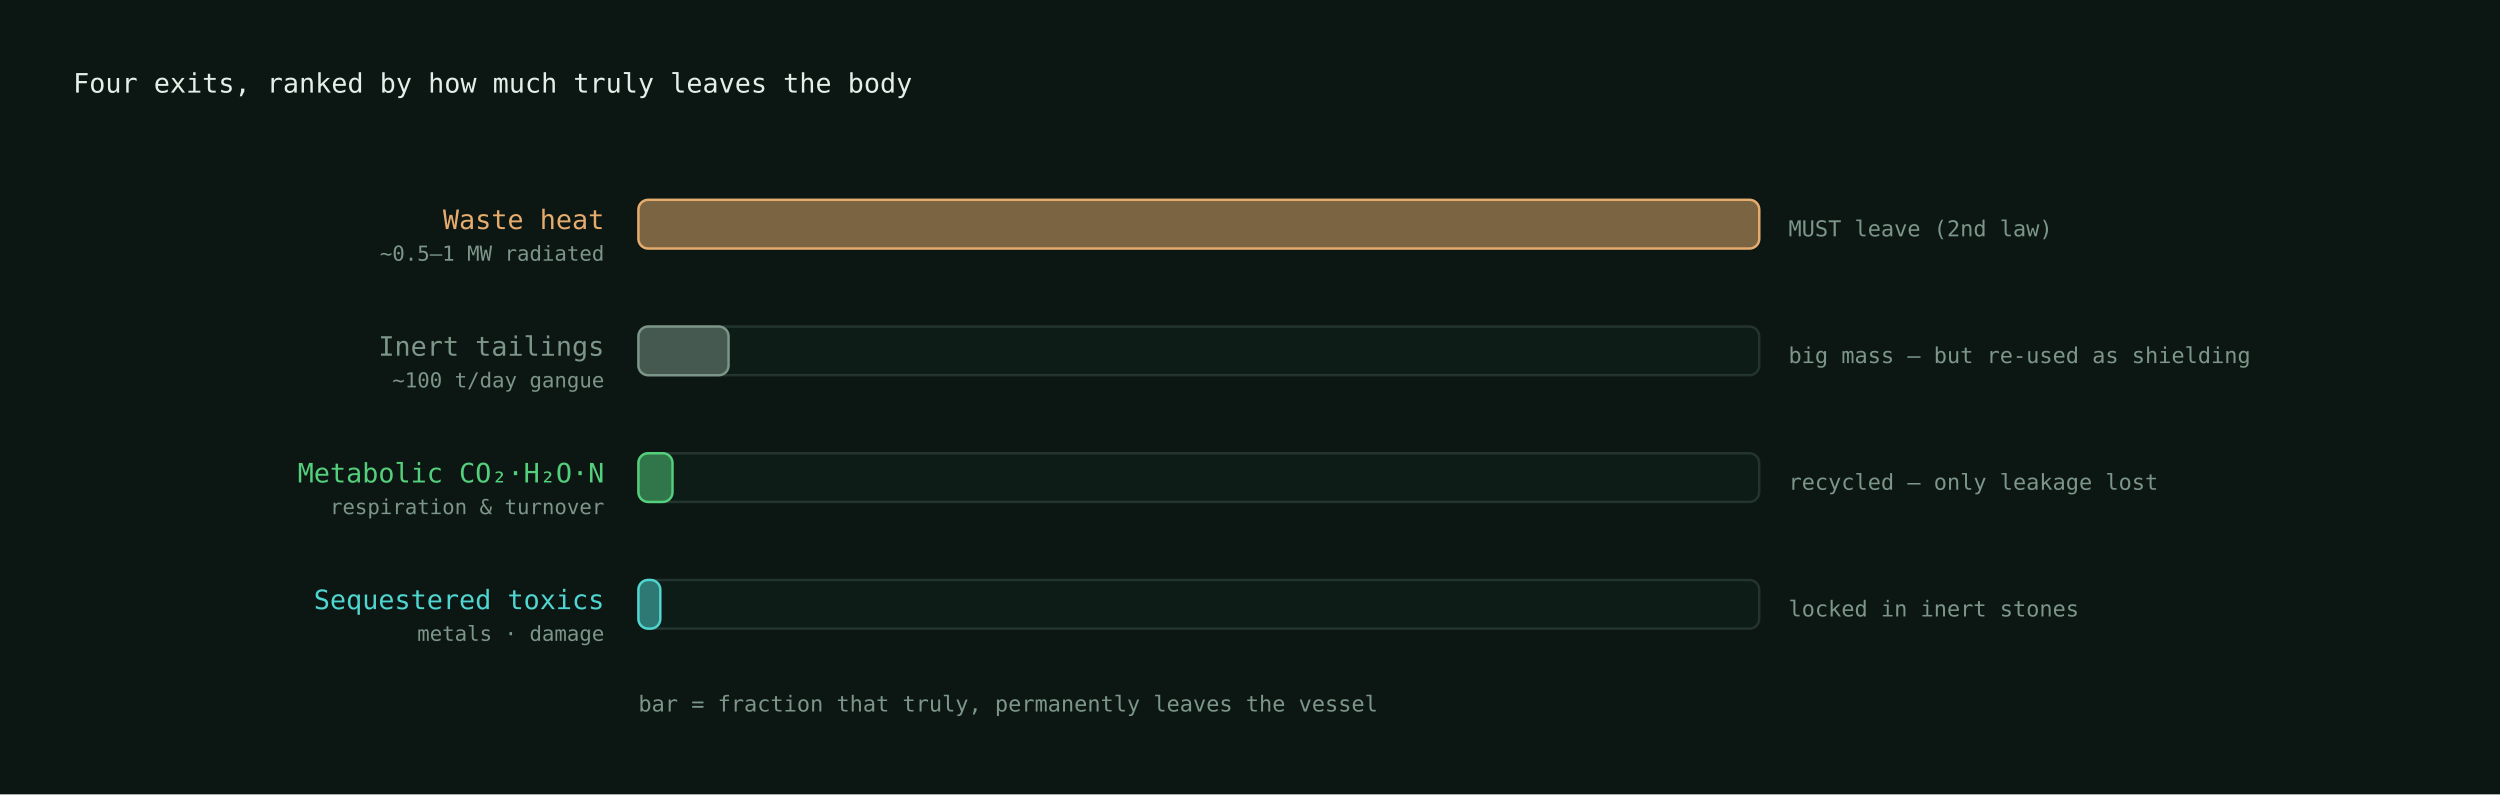
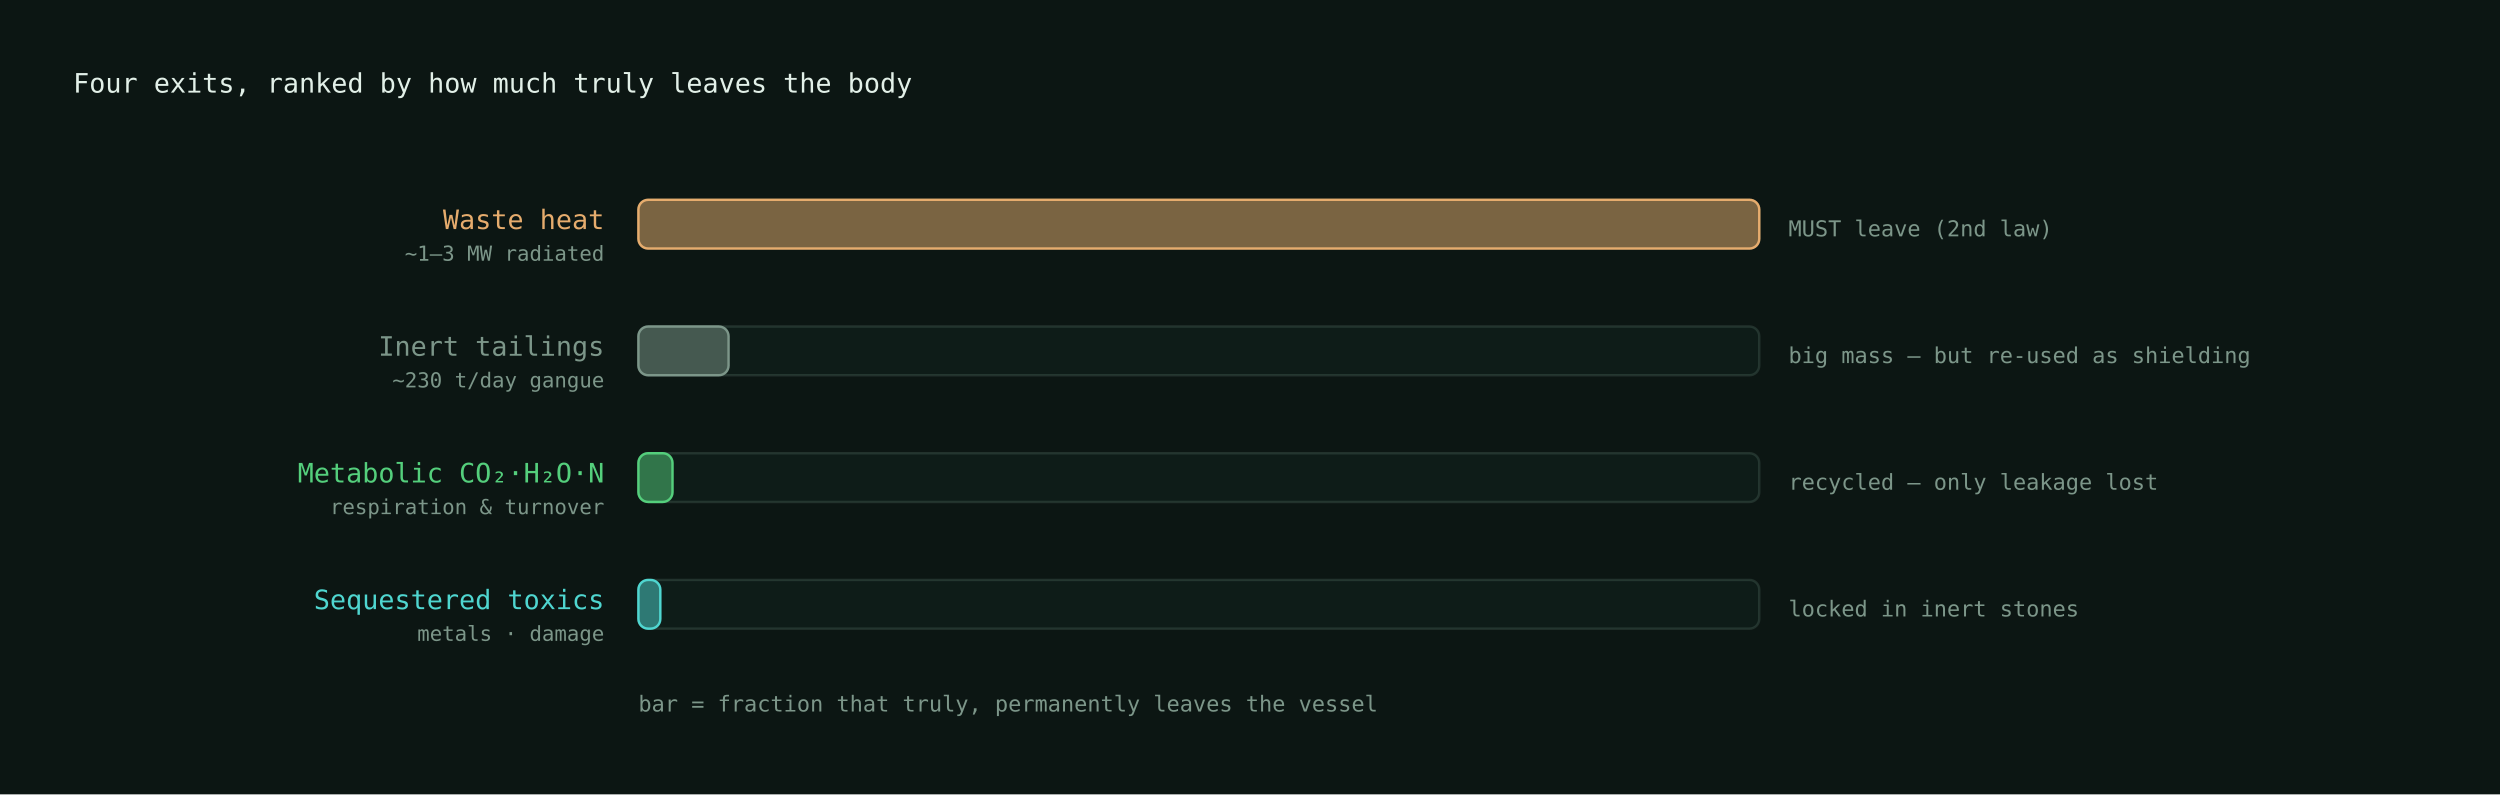
<svg xmlns="http://www.w3.org/2000/svg" viewBox="-12.0 -12.0 1026.0 326.0" role="img">
  <style>
*{box-sizing:border-box}body{margin:0}
  .page{background:radial-gradient(1100px 640px at 82% -6%,rgba(230,172,109,.13),transparent 60%),radial-gradient(900px 520px at 6% 3%,rgba(84,207,124,.13),transparent 55%),#0a1512;color:#e2f0e8;font-family:system-ui,-apple-system,'Segoe UI',Roboto,Helvetica,Arial,sans-serif;font-size:16.5px;line-height:1.66;letter-spacing:.005em;overflow-x:hidden;min-height:100vh}
  .wrap{max-width:1180px;margin:0 auto;padding:0 22px}
  h1,h2,h3,h4{font-family:'Iowan Old Style','Palatino Linotype',Palatino,'Book Antiqua',Georgia,serif;font-weight:600;text-wrap:balance;line-height:1.12;margin:0}
  p{margin:0 0 1.05em}strong{color:#e2f0e8;font-weight:600}em{color:#e2f0e8}
  a{color:#4fd6d0}
  .mono{font-family:ui-monospace,'SF Mono','Menlo','Cascadia Code','Roboto Mono',monospace}
  .chem{font-family:ui-monospace,'SF Mono','Menlo','Cascadia Code','Roboto Mono',monospace;font-size:.92em;color:#e6ac6d;background:rgba(230,172,109,.13);padding:.06em .4em;border-radius:4px;white-space:nowrap}

  .prog-nav{display:flex;flex-wrap:wrap;align-items:center;gap:6px 12px;font-family:ui-monospace,'SF Mono','Menlo','Cascadia Code','Roboto Mono',monospace;font-size:11px;letter-spacing:.08em;padding:16px 0 4px}
  .prog-nav .pn-brand{color:#54cf7c;letter-spacing:.16em;text-transform:uppercase}
  .prog-nav a{color:#7c9689;text-decoration:none;padding:3px 10px;border:1px solid rgba(150,196,176,.16);border-radius:999px;transition:color .2s,border-color .2s}
  .prog-nav a:hover{color:#e2f0e8;border-color:rgba(150,196,176,.30)}
  .prog-nav a.current{color:#4fd6d0;border-color:#4fd6d0}

  header.mast{padding:34px 0 30px;border-bottom:1px solid rgba(150,196,176,.30)}
  .mast .kick{font-family:ui-monospace,'SF Mono','Menlo','Cascadia Code','Roboto Mono',monospace;font-size:12px;letter-spacing:.26em;text-transform:uppercase;color:#54cf7c;margin:0 0 16px}
  .mast h1{font-size:clamp(2.2rem,6vw,4rem);letter-spacing:-.015em;margin:0 0 8px}
  .mast h1 .s{color:#e6ac6d}
  .mast .sub{font-family:'Iowan Old Style','Palatino Linotype',Palatino,'Book Antiqua',Georgia,serif;font-style:italic;font-size:clamp(1.05rem,2.3vw,1.4rem);color:#a9c2b6;max-width:62ch}

  .toc{display:grid;grid-template-columns:repeat(auto-fit,minmax(220px,1fr));gap:10px;margin:26px 0 0}
  .toc a{display:flex;gap:10px;align-items:baseline;text-decoration:none;color:#e2f0e8;border:1px solid rgba(150,196,176,.16);border-radius:10px;padding:12px 14px;background:#0b1714;transition:border-color .2s}
  .toc a:hover{border-color:rgba(150,196,176,.30)}
  .toc .n{font-family:ui-monospace,'SF Mono','Menlo','Cascadia Code','Roboto Mono',monospace;font-size:12px;color:#54cf7c}
  .toc .t{font-size:14px}

  section.doc{padding:48px 0;border-bottom:1px solid rgba(150,196,176,.16)}
  .eyebrow{font-family:ui-monospace,'SF Mono','Menlo','Cascadia Code','Roboto Mono',monospace;font-size:12px;letter-spacing:.2em;text-transform:uppercase;color:#7c9689;display:flex;align-items:center;gap:.7em;margin:0 0 16px}
  .eyebrow .num{color:#54cf7c}.eyebrow .rule{flex:1;height:1px;background:rgba(150,196,176,.16)}
  section.doc h2{font-size:clamp(1.7rem,4vw,2.5rem);letter-spacing:-.01em;margin-bottom:14px}
  section.doc h3{font-size:1.28rem;margin:30px 0 10px;color:#e2f0e8}
  section.doc h4{font-family:ui-monospace,'SF Mono','Menlo','Cascadia Code','Roboto Mono',monospace;font-size:12px;letter-spacing:.12em;text-transform:uppercase;color:#e6ac6d;margin:22px 0 8px}
  .flow{max-width:70ch}
  .flow p,.lead{max-width:70ch}
  .lead{font-size:1.12em;color:#a9c2b6;margin-bottom:24px}

  .callout{border-left:2px solid #54cf7c;background:rgba(84,207,124,.13);padding:14px 18px;border-radius:0 10px 10px 0;margin:22px 0;max-width:70ch}
  .callout.warm{border-color:#e6ac6d;background:rgba(230,172,109,.13)}
  .callout.cool{border-color:#4fd6d0;background:rgba(79,214,208,.11)}
  .callout p{margin:0}.callout .lab{font-family:ui-monospace,'SF Mono','Menlo','Cascadia Code','Roboto Mono',monospace;font-size:11px;letter-spacing:.14em;text-transform:uppercase;color:#7c9689;display:block;margin-bottom:6px}

  .tbl-wrap{overflow-x:auto;margin:18px 0;border:1px solid rgba(150,196,176,.16);border-radius:10px}
  .fig{border:1px solid rgba(150,196,176,.30);border-radius:10px;background:#0e1c18;padding:10px;margin:16px 0;overflow-x:auto}
  .fig svg{display:block;width:100%;min-width:720px;height:auto}
  .figcap{font-size:.82em;color:#7c9689;margin:8px 2px 0;line-height:1.5}
  table{border-collapse:collapse;width:100%;min-width:720px;font-size:13.5px}
  thead th{font-family:ui-monospace,'SF Mono','Menlo','Cascadia Code','Roboto Mono',monospace;font-size:10px;letter-spacing:.1em;text-transform:uppercase;color:#7c9689;font-weight:600;text-align:left;padding:12px 14px;background:#0b1714;border-bottom:1px solid rgba(150,196,176,.30)}
  td{padding:11px 14px;border-bottom:1px solid rgba(150,196,176,.16);vertical-align:top;color:#a9c2b6}
  tbody tr:last-child td{border-bottom:none}
  td:first-child{color:#e2f0e8;font-family:'Iowan Old Style','Palatino Linotype',Palatino,'Book Antiqua',Georgia,serif;font-size:14.5px}
  td .r{font-family:ui-monospace,'SF Mono','Menlo','Cascadia Code','Roboto Mono',monospace;font-size:11px;color:#54cf7c}
  td .rc{font-family:ui-monospace,'SF Mono','Menlo','Cascadia Code','Roboto Mono',monospace;font-size:11px;color:#4fd6d0}
  td .rw{font-family:ui-monospace,'SF Mono','Menlo','Cascadia Code','Roboto Mono',monospace;font-size:11px;color:#e6ac6d}

  .pathway{font-family:ui-monospace,'SF Mono','Menlo','Cascadia Code','Roboto Mono',monospace;font-size:12.5px;line-height:1.9;color:#a9c2b6;background:#0b1714;border:1px solid rgba(150,196,176,.16);border-radius:10px;padding:16px 18px;margin:16px 0;overflow-x:auto}
  .pathway .step{color:#e2f0e8}.pathway .en{color:#4fd6d0}.pathway b{color:#e6ac6d}

  .gap{font-family:ui-monospace,'SF Mono','Menlo','Cascadia Code','Roboto Mono',monospace;font-size:11px;letter-spacing:.06em;color:#e6ac6d;display:inline-block;border:1px solid #e6ac6d;border-radius:6px;padding:1px 7px;margin-left:4px}
  sup.cite{font-size:.62em;line-height:0;vertical-align:super;font-family:ui-monospace,'SF Mono','Menlo','Cascadia Code','Roboto Mono',monospace;font-weight:600}
  sup.cite a{color:#4fd6d0;text-decoration:none;padding:0 1px}
  sup.cite a:hover{text-decoration:underline}
  .refs{margin-top:18px;border-top:1px solid rgba(150,196,176,.16);padding-top:18px}
  .refs h3{font-family:ui-monospace,'SF Mono','Menlo','Cascadia Code','Roboto Mono',monospace;font-size:12px;letter-spacing:.14em;text-transform:uppercase;color:#e6ac6d;margin-bottom:14px}
  .refs ol{margin:0;padding-left:2.4em;display:grid;gap:8px}
  .refs li{font-size:.82em;line-height:1.5;color:#a9c2b6;max-width:80ch}
  .refs li a{color:#4fd6d0;text-decoration:none}
  .refs .rt{color:#7c9689;font-style:italic}
  .refs-note{font-size:.8em;color:#7c9689;margin:0 0 14px;max-width:78ch}
  .real{color:#54cf7c}

  .notes-grid{display:grid;grid-template-columns:repeat(auto-fit,minmax(240px,1fr));gap:16px;margin-top:8px}
  .note{border-left:2px solid rgba(150,196,176,.30);padding:2px 0 2px 16px}
  .note .nh{font-family:ui-monospace,'SF Mono','Menlo','Cascadia Code','Roboto Mono',monospace;font-size:10px;letter-spacing:.16em;text-transform:uppercase;color:#7c9689;margin-bottom:7px}
  .note p{font-size:13px;color:#a9c2b6;margin:0;line-height:1.55}
  .note.grn{border-color:#54cf7c}.note.warm{border-color:#e6ac6d}.note.cool{border-color:#4fd6d0}

  footer{padding:34px 0 66px}
  .fbar{display:flex;flex-wrap:wrap;gap:6px 16px;font-family:ui-monospace,'SF Mono','Menlo','Cascadia Code','Roboto Mono',monospace;font-size:11px;color:#7c9689;border-top:1px solid rgba(150,196,176,.16);padding-top:20px}
  .fbar .sep{color:rgba(150,196,176,.30)}
  .reveal{opacity:0;transform:translateY(12px);transition:opacity .6s ease,transform .6s ease}
  .reveal.in{opacity:1;transform:none}
  
  ::selection{background:#54cf7c;color:#0a1512}
  :focus-visible{outline:2px solid #4fd6d0;outline-offset:3px;border-radius:3px}
</style>
  <rect x="-12.0" y="-12.0" width="1026.0" height="326.0" fill="#0c1613" />
  <text x="18" y="26" font-family="ui-monospace,'SF Mono','Menlo','Cascadia Code','Roboto Mono',monospace" font-size="11" fill="#e2f0e8">Four exits, ranked by how much truly leaves the body</text>
  <text x="236" y="82" text-anchor="end" font-family="ui-monospace,'SF Mono','Menlo','Cascadia Code','Roboto Mono',monospace" font-size="11" fill="#e6ac6d">Waste heat</text>
-   <text x="236" y="95" text-anchor="end" font-family="ui-monospace,'SF Mono','Menlo','Cascadia Code','Roboto Mono',monospace" font-size="8.5" fill="#7c9689">~0.5–1 MW radiated</text>
+   <text x="236" y="95" text-anchor="end" font-family="ui-monospace,'SF Mono','Menlo','Cascadia Code','Roboto Mono',monospace" font-size="8.5" fill="#7c9689">~<tspan>1</tspan>–<tspan>3</tspan> MW radiated</text>
  <rect x="250" y="70" width="460" height="20" rx="4" fill="#0e1c18" stroke="rgba(150,196,176,.16)" />
  <rect x="250" y="70" width="460" height="20" rx="4" fill="#e6ac6d" fill-opacity=".5" stroke="#e6ac6d" />
  <text x="722" y="85" font-family="ui-monospace,'SF Mono','Menlo','Cascadia Code','Roboto Mono',monospace" font-size="9" fill="#7c9689">MUST leave (2nd law)</text>
  <text x="236" y="134" text-anchor="end" font-family="ui-monospace,'SF Mono','Menlo','Cascadia Code','Roboto Mono',monospace" font-size="11" fill="#7c9689">Inert tailings</text>
-   <text x="236" y="147" text-anchor="end" font-family="ui-monospace,'SF Mono','Menlo','Cascadia Code','Roboto Mono',monospace" font-size="8.5" fill="#7c9689">~100 t/day gangue</text>
+   <text x="236" y="147" text-anchor="end" font-family="ui-monospace,'SF Mono','Menlo','Cascadia Code','Roboto Mono',monospace" font-size="8.5" fill="#7c9689">~<tspan>230</tspan> t/day gangue</text>
  <rect x="250" y="122" width="460" height="20" rx="4" fill="#0e1c18" stroke="rgba(150,196,176,.16)" />
  <rect x="250" y="122" width="37" height="20" rx="4" fill="#7c9689" fill-opacity=".5" stroke="#7c9689" />
  <text x="722" y="137" font-family="ui-monospace,'SF Mono','Menlo','Cascadia Code','Roboto Mono',monospace" font-size="9" fill="#7c9689">big mass — but re-used as shielding</text>
  <text x="236" y="186" text-anchor="end" font-family="ui-monospace,'SF Mono','Menlo','Cascadia Code','Roboto Mono',monospace" font-size="11" fill="#54cf7c">Metabolic CO₂·H₂O·N</text>
  <text x="236" y="199" text-anchor="end" font-family="ui-monospace,'SF Mono','Menlo','Cascadia Code','Roboto Mono',monospace" font-size="8.5" fill="#7c9689">respiration &amp; turnover</text>
  <rect x="250" y="174" width="460" height="20" rx="4" fill="#0e1c18" stroke="rgba(150,196,176,.16)" />
  <rect x="250" y="174" width="14" height="20" rx="4" fill="#54cf7c" fill-opacity=".5" stroke="#54cf7c" />
  <text x="722" y="189" font-family="ui-monospace,'SF Mono','Menlo','Cascadia Code','Roboto Mono',monospace" font-size="9" fill="#7c9689">recycled — only leakage lost</text>
  <text x="236" y="238" text-anchor="end" font-family="ui-monospace,'SF Mono','Menlo','Cascadia Code','Roboto Mono',monospace" font-size="11" fill="#4fd6d0">Sequestered toxics</text>
  <text x="236" y="251" text-anchor="end" font-family="ui-monospace,'SF Mono','Menlo','Cascadia Code','Roboto Mono',monospace" font-size="8.5" fill="#7c9689">metals · damage</text>
  <rect x="250" y="226" width="460" height="20" rx="4" fill="#0e1c18" stroke="rgba(150,196,176,.16)" />
  <rect x="250" y="226" width="9" height="20" rx="4" fill="#4fd6d0" fill-opacity=".5" stroke="#4fd6d0" />
  <text x="722" y="241" font-family="ui-monospace,'SF Mono','Menlo','Cascadia Code','Roboto Mono',monospace" font-size="9" fill="#7c9689">locked in inert stones</text>
  <text x="250" y="280" font-family="ui-monospace,'SF Mono','Menlo','Cascadia Code','Roboto Mono',monospace" font-size="9" fill="#7c9689">bar = fraction that truly, permanently leaves the vessel</text>
</svg>
